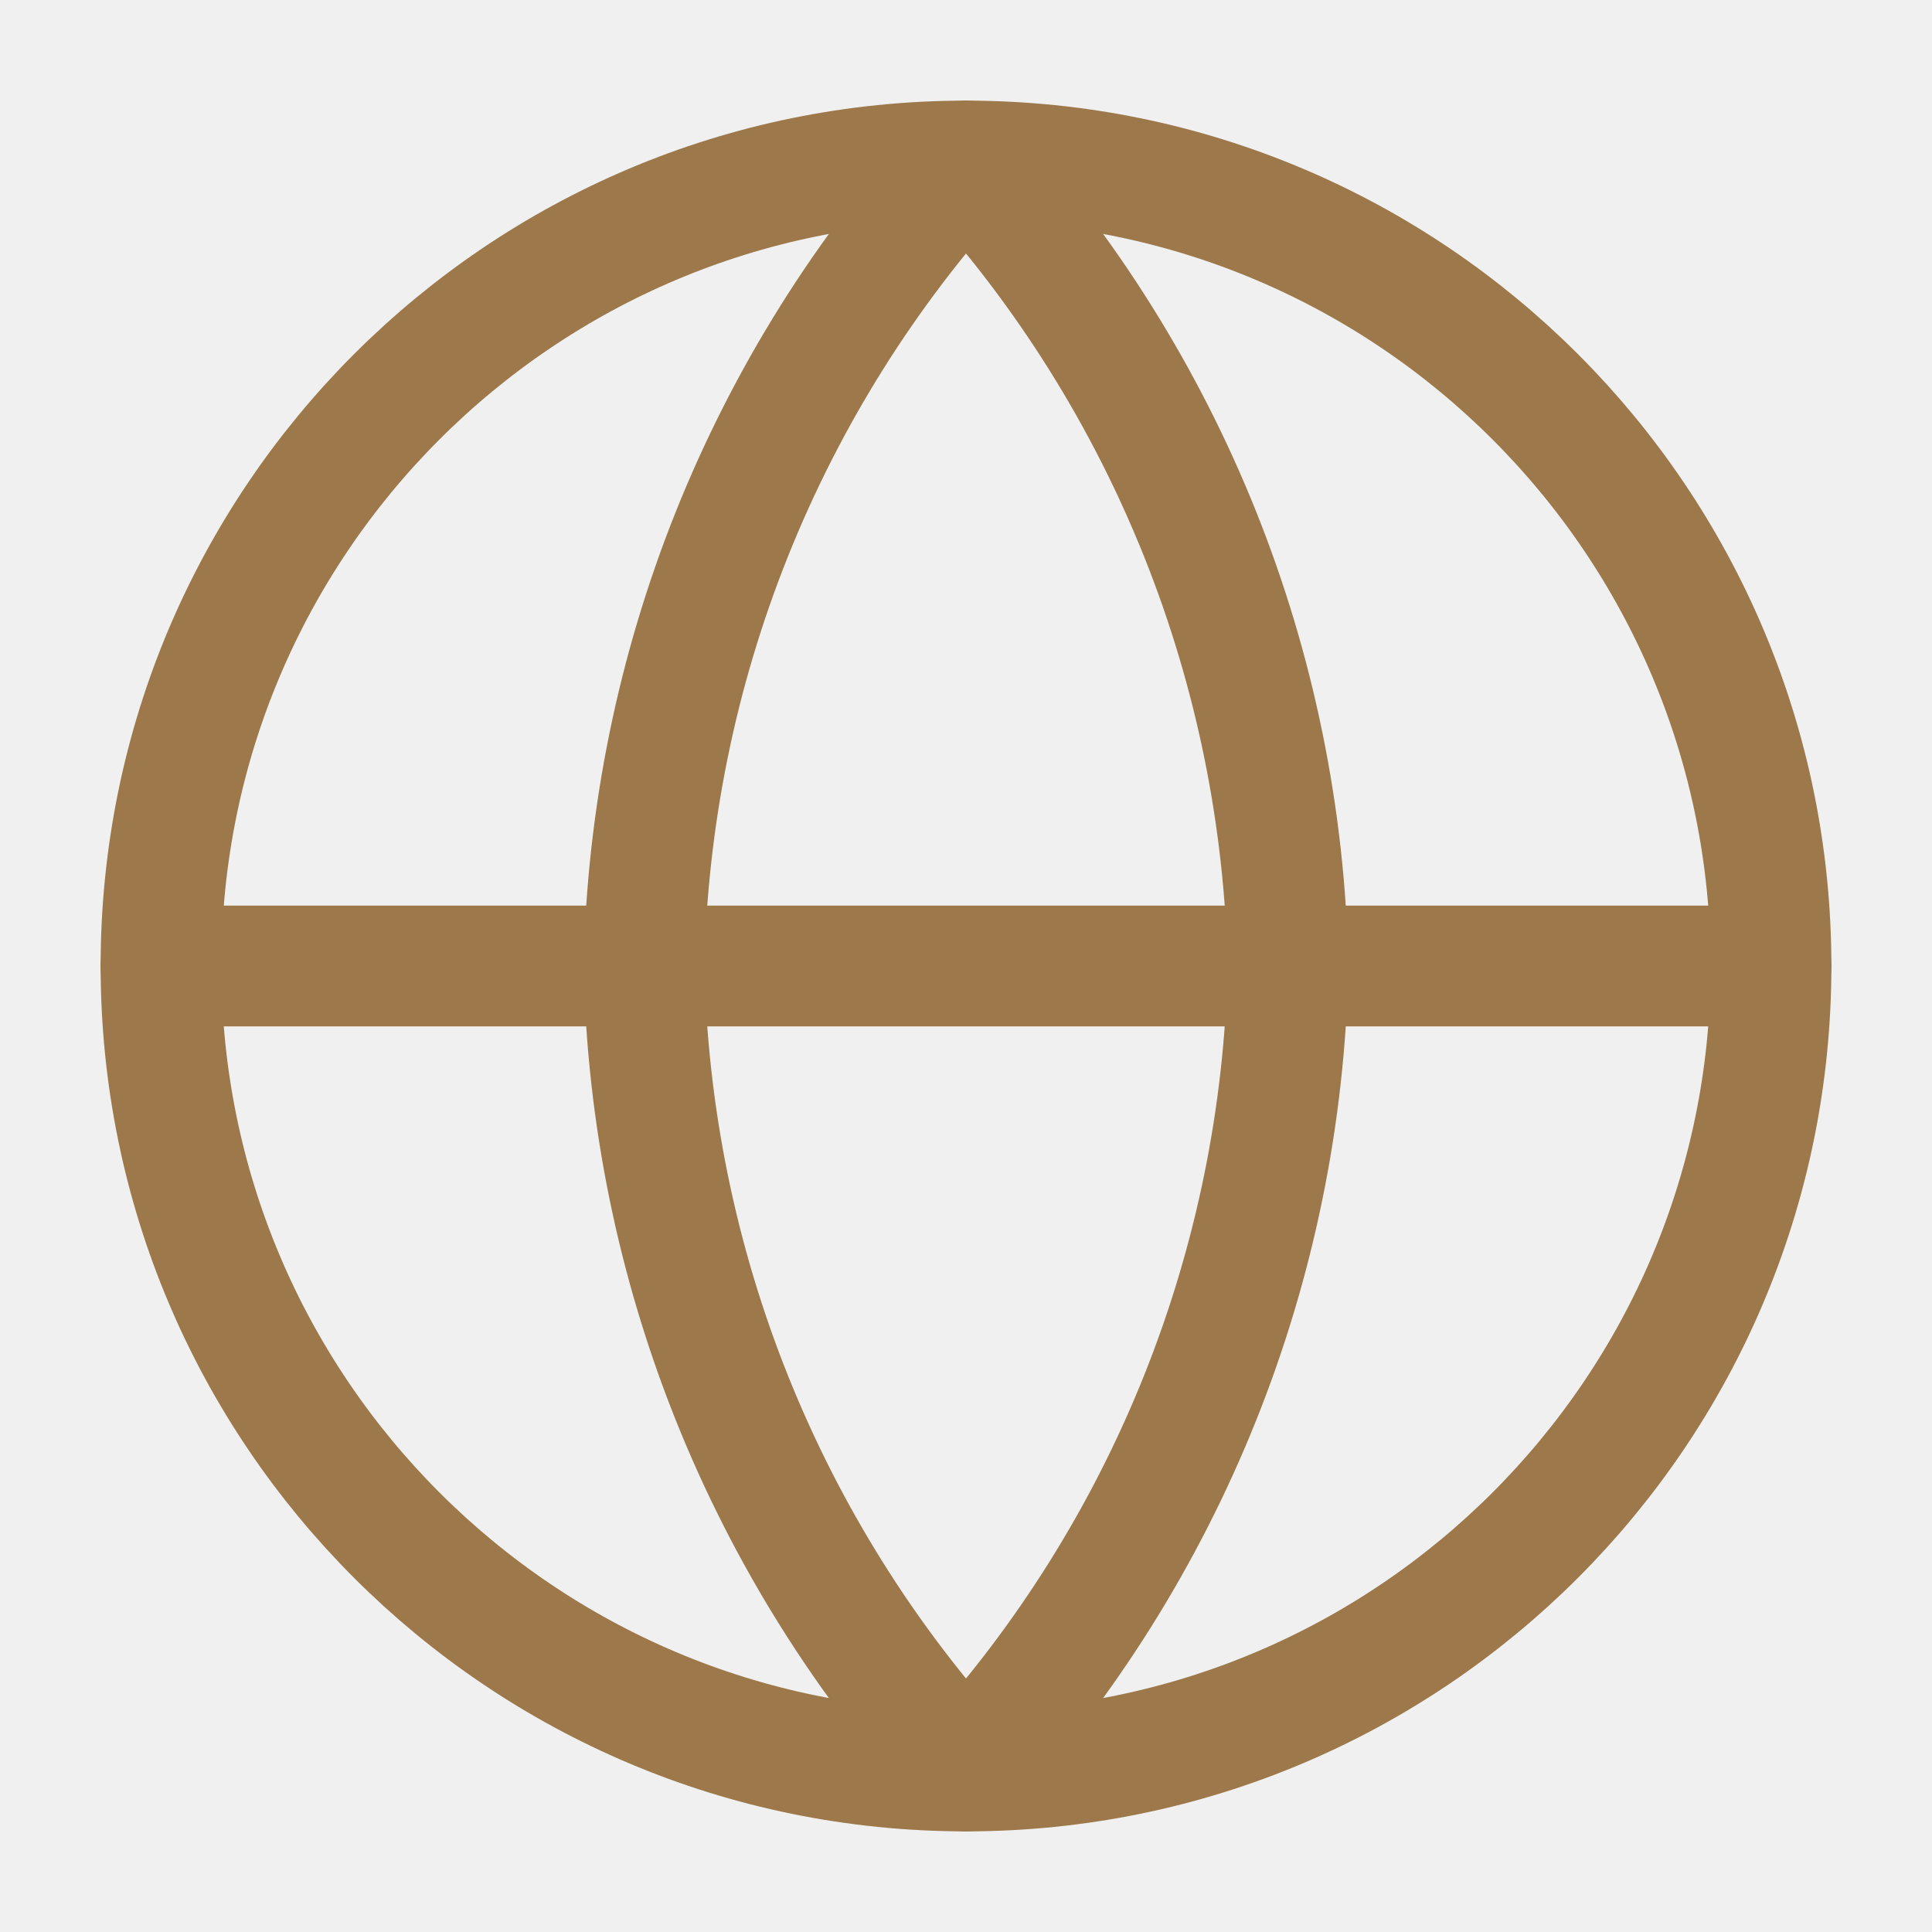
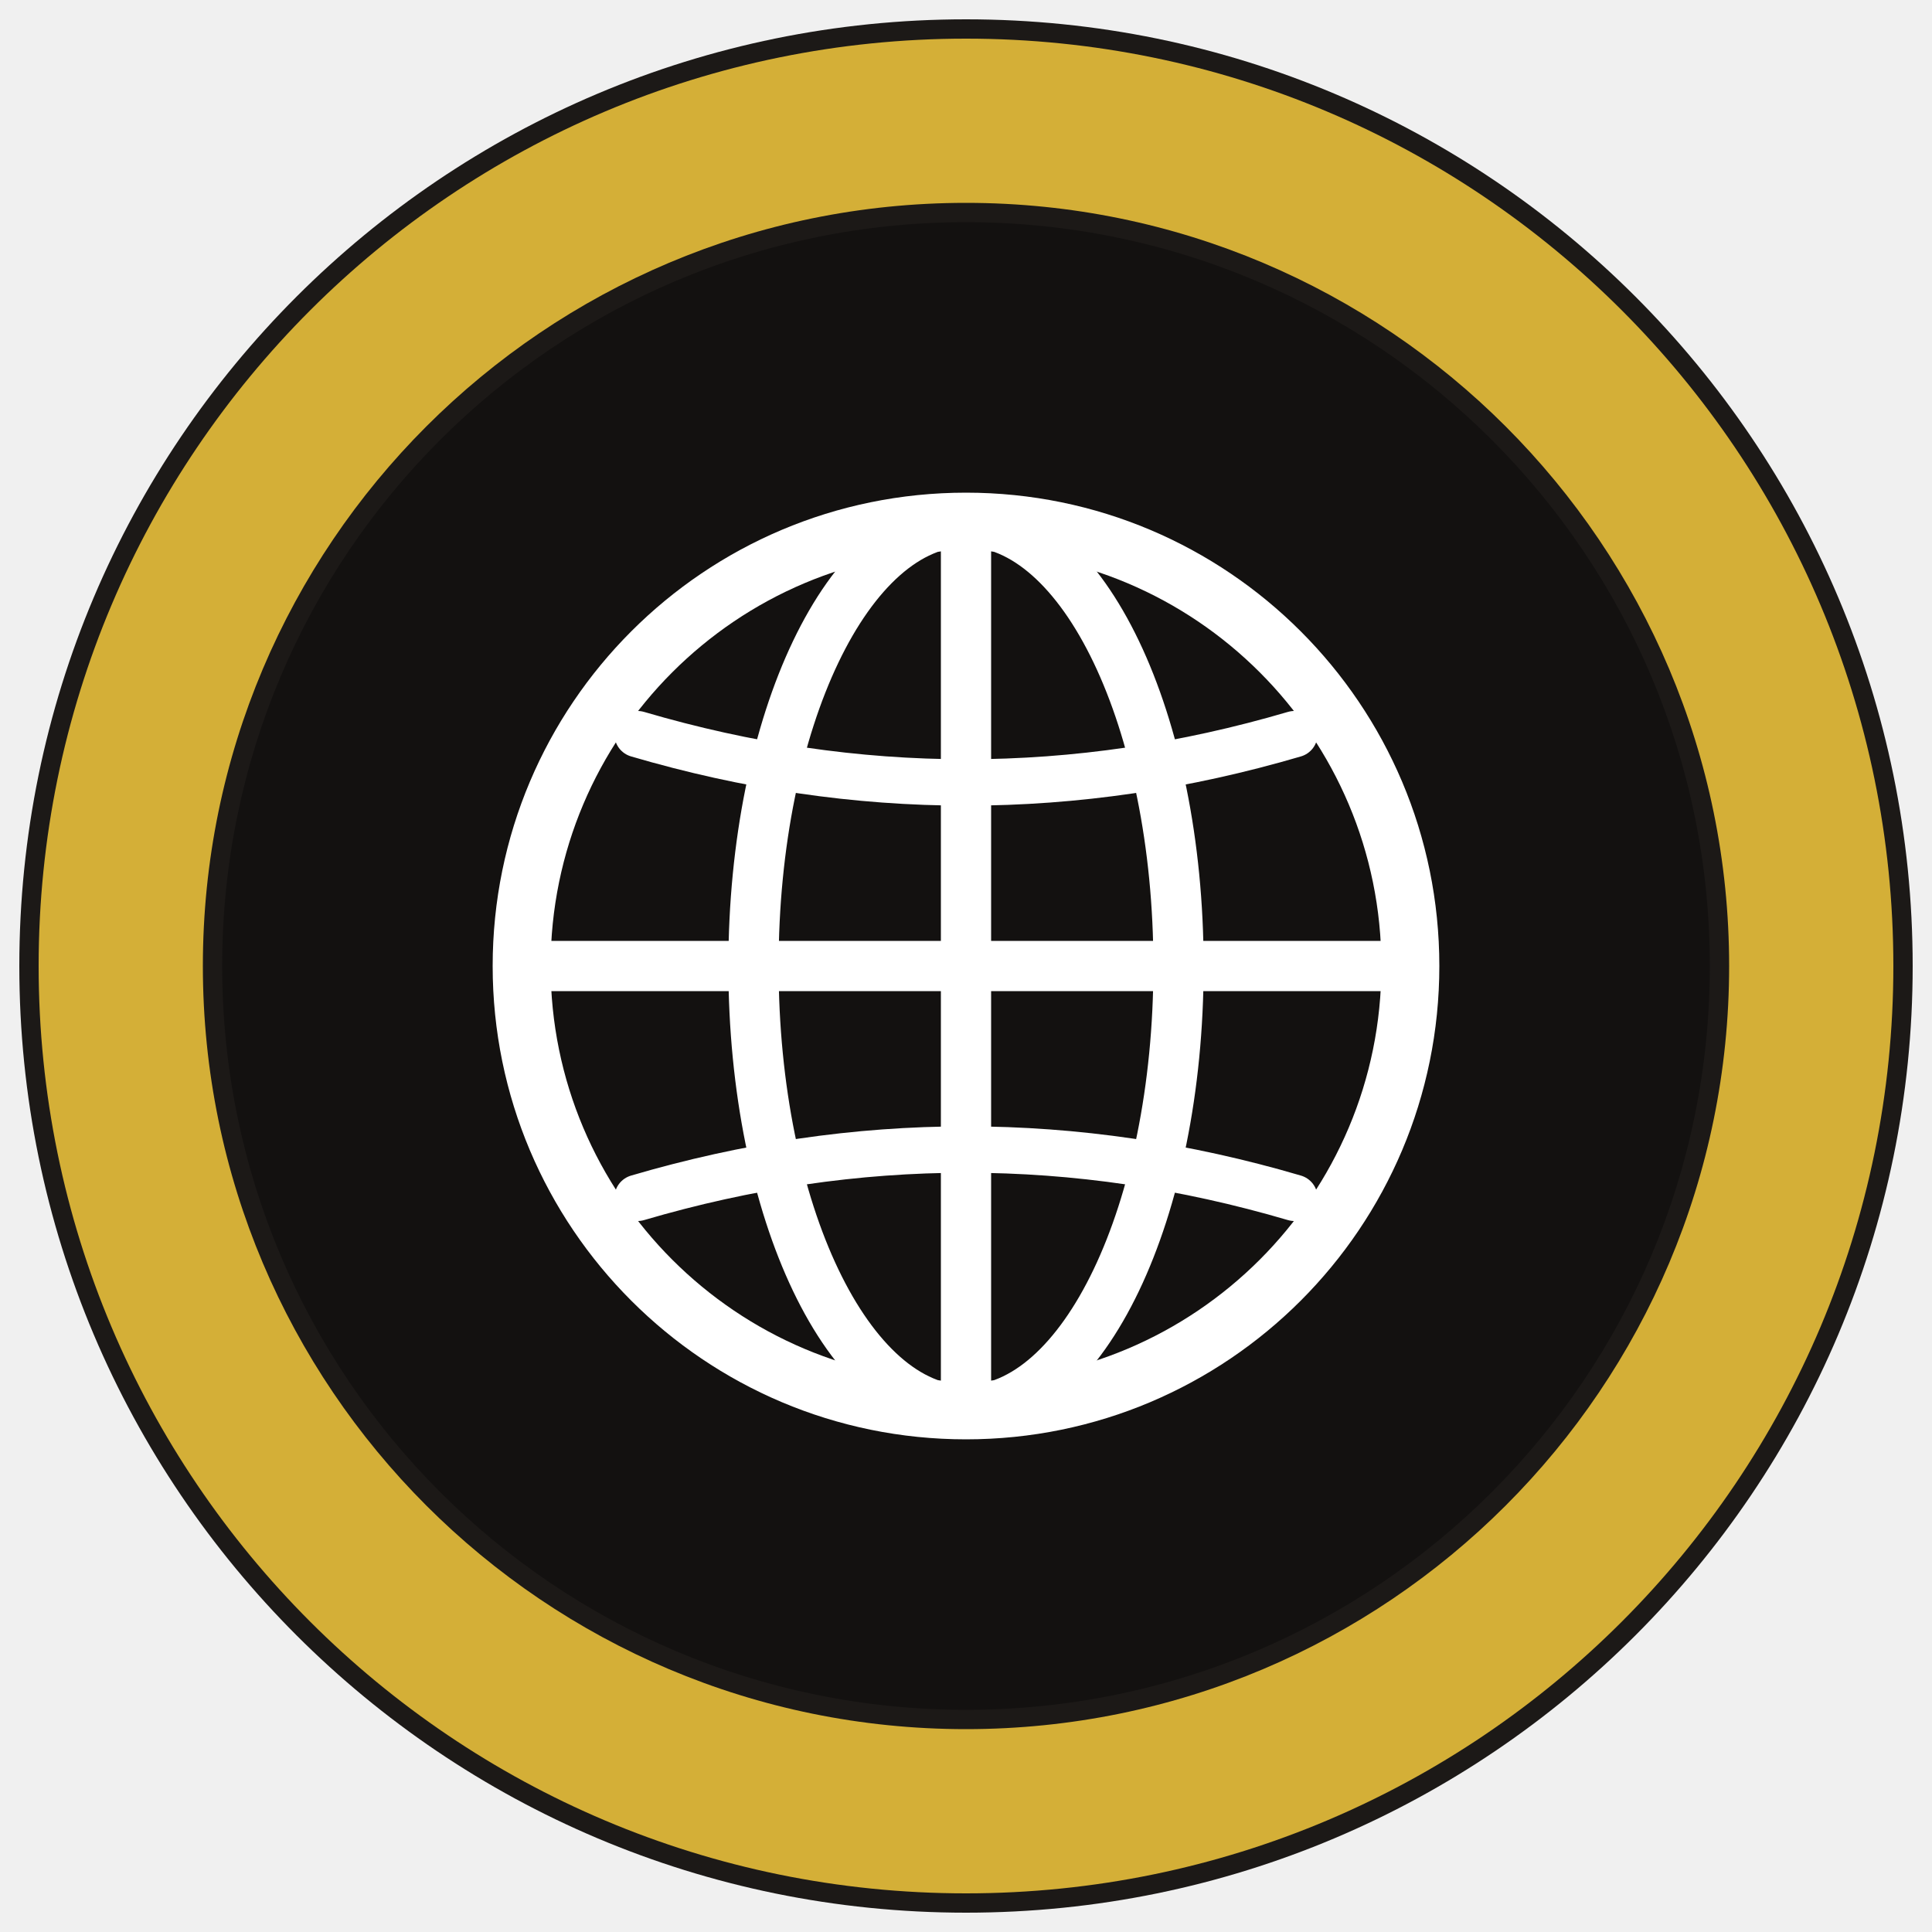
- <svg xmlns="http://www.w3.org/2000/svg" viewBox="0 0 24 24" width="24" height="24" fill="none" stroke="#9C784A" stroke-width="1.5" stroke-linecap="round" stroke-linejoin="round">
-   <circle cx="12" cy="12" r="10" />
-   <line x1="2" y1="12" x2="22" y2="12" />
-   <path d="M12 2a15.3 15.3 0 0 1 4 10 15.3 15.3 0 0 1-4 10 15.3 15.3 0 0 1-4-10 15.3 15.3 0 0 1 4-10z" />
+ <svg xmlns="http://www.w3.org/2000/svg" viewBox="0 0 100 100" width="100" height="100">
+   <circle cx="50" cy="50" r="49" fill="#1C1917" />
+   <circle cx="50" cy="50" r="48" fill="#D4AF37" />
+   <circle cx="50" cy="50" r="39.5" fill="#1C1917" />
+   <circle cx="50" cy="50" r="38.5" fill="#131110" />
+   <g fill="none" stroke="#FFFFFF" stroke-linecap="round" stroke-linejoin="round">
+     <circle cx="50" cy="50" r="23" stroke-width="3" />
+     <line x1="27" y1="50" x2="73" y2="50" stroke-width="2.6" />
+     <path d="M 33 38 Q 50 43 67 38" stroke-width="2.4" />
+     <path d="M 33 62 Q 50 57 67 62" stroke-width="2.4" />
+     <ellipse cx="50" cy="50" rx="11" ry="23" stroke-width="2.6" />
+     <line x1="50" y1="27" x2="50" y2="73" stroke-width="2.6" />
+   </g>
</svg>
